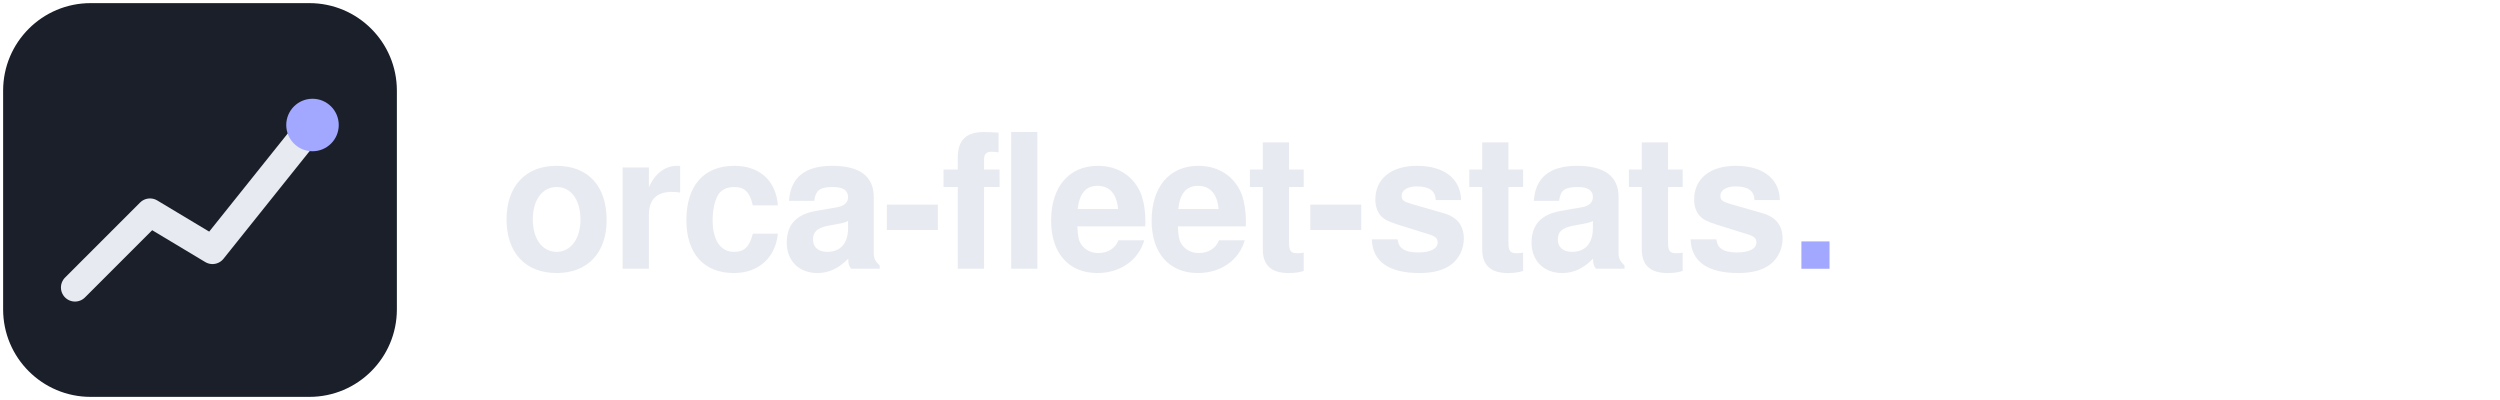
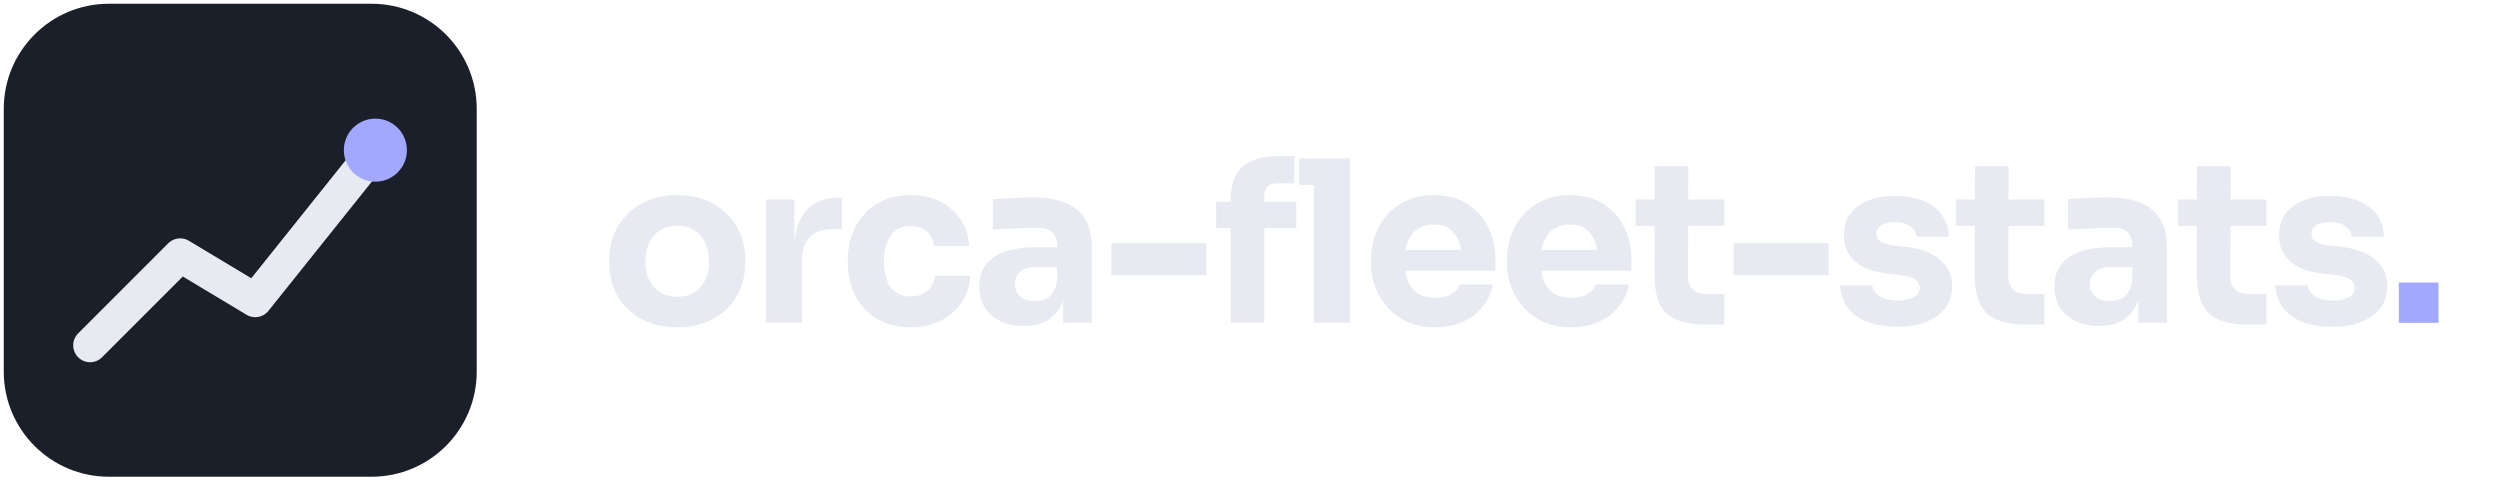
- <svg xmlns="http://www.w3.org/2000/svg" width="400" height="64" viewBox="0 0 400 64" role="img" aria-label="orca-fleet-stats">
+ <svg xmlns="http://www.w3.org/2000/svg" width="333" height="64" viewBox="0 0 333 64" role="img" aria-label="orca-fleet-stats">
  <rect x=".5" y=".5" width="63" height="63" rx="14" fill="#1a1f2a" />
  <path d="M12 46 L24 34 L34 40 L50 20" fill="none" stroke="#e7eaf0" stroke-width="4.5" stroke-linecap="round" stroke-linejoin="round" />
  <circle cx="50" cy="20" r="4.2" fill="#a2a8ff" />
-   <text x="80" y="43" font-family="Sora, 'Segoe UI', Helvetica, Arial, sans-serif" font-weight="700" font-size="30" letter-spacing="-0.6" fill="#e7eaf0">orca-fleet-stats<tspan fill="#a2a8ff">.</tspan>
-   </text>
+   <g aria-hidden="true">
+     <path fill="#e7eaf0" d="M90.21 43.59Q88.04 43.59 86.36 42.91Q84.68 42.23 83.52 41.06Q82.36 39.89 81.75 38.37Q81.16 36.86 81.16 35.17V34.5Q81.16 32.76 81.78 31.22Q82.41 29.68 83.59 28.51Q84.76 27.33 86.44 26.66Q88.12 25.99 90.21 25.99Q92.31 25.99 93.98 26.66Q95.65 27.33 96.83 28.51Q98.01 29.68 98.63 31.22Q99.26 32.76 99.26 34.5V35.17Q99.26 36.86 98.66 38.37Q98.06 39.89 96.9 41.06Q95.73 42.23 94.06 42.91Q92.38 43.59 90.21 43.59ZM90.21 39.52Q91.6 39.52 92.54 38.92Q93.48 38.31 93.96 37.24Q94.44 36.17 94.44 34.83Q94.44 33.44 93.95 32.37Q93.45 31.3 92.5 30.68Q91.55 30.05 90.21 30.05Q88.87 30.05 87.92 30.68Q86.97 31.3 86.47 32.37Q85.97 33.44 85.97 34.83Q85.97 36.17 86.45 37.24Q86.94 38.31 87.89 38.92Q88.83 39.52 90.21 39.52ZM102 43V26.57H105.81V33.62H105.74Q105.74 30.14 107.22 28.24Q108.69 26.35 111.52 26.35H112.14V30.51H110.94Q108.97 30.51 107.9 31.57Q106.82 32.63 106.82 34.62V43ZM121.33 43.59Q119.19 43.59 117.62 42.88Q116.05 42.17 115.01 40.96Q113.96 39.76 113.44 38.25Q112.92 36.73 112.92 35.12V34.54Q112.92 32.85 113.47 31.31Q114 29.78 115.07 28.58Q116.13 27.38 117.69 26.69Q119.26 25.99 121.32 25.99Q123.53 25.99 125.24 26.85Q126.94 27.71 127.96 29.24Q128.98 30.76 129.1 32.76H124.41Q124.29 31.64 123.51 30.87Q122.73 30.1 121.32 30.1Q120.1 30.1 119.31 30.7Q118.52 31.3 118.13 32.36Q117.74 33.41 117.74 34.83Q117.74 36.17 118.1 37.23Q118.45 38.29 119.25 38.88Q120.04 39.48 121.33 39.48Q122.3 39.48 122.97 39.13Q123.65 38.78 124.05 38.17Q124.44 37.55 124.54 36.73H129.24Q129.12 38.78 128.07 40.31Q127.02 41.85 125.29 42.72Q123.55 43.59 121.33 43.59ZM141.61 43V38.16H140.82V32.88Q140.82 31.61 140.21 30.98Q139.6 30.36 138.29 30.36Q137.63 30.36 136.55 30.38Q135.47 30.41 134.32 30.47Q133.18 30.52 132.25 30.58V26.53Q132.95 26.47 133.88 26.41Q134.8 26.36 135.8 26.33Q136.79 26.3 137.65 26.3Q140.17 26.3 141.9 27.01Q143.63 27.72 144.53 29.18Q145.42 30.63 145.42 32.93V43ZM136.36 43.42Q134.61 43.42 133.27 42.79Q131.93 42.17 131.18 40.99Q130.43 39.8 130.43 38.16Q130.43 36.33 131.36 35.18Q132.3 34.03 133.97 33.48Q135.64 32.93 137.85 32.93H141.34V35.58H137.82Q136.55 35.58 135.87 36.21Q135.19 36.84 135.19 37.86Q135.19 38.87 135.87 39.49Q136.55 40.1 137.82 40.1Q138.61 40.1 139.26 39.82Q139.91 39.53 140.33 38.84Q140.76 38.15 140.82 36.92L141.96 38.11Q141.81 39.82 141.13 41Q140.46 42.17 139.27 42.8Q138.09 43.42 136.36 43.42ZM148.03 36.66V32.39H160.67V36.66ZM163.94 43V26.42Q163.94 23.57 165.55 22.18Q167.16 20.8 170.32 20.8H172.41V24.41H170.11Q169.29 24.41 168.85 24.86Q168.41 25.31 168.41 26.12V43ZM161.99 30.4V26.89H172.67V30.4ZM175.01 43V21.1H179.82V43ZM173.06 24.64V21.1H179.82V24.64ZM191.16 43.59Q189.06 43.59 187.47 42.87Q185.87 42.15 184.8 40.93Q183.72 39.71 183.17 38.19Q182.61 36.68 182.61 35.08V34.5Q182.61 32.84 183.17 31.32Q183.72 29.79 184.79 28.6Q185.85 27.4 187.41 26.7Q188.97 25.99 190.98 25.99Q193.64 25.99 195.46 27.17Q197.28 28.35 198.23 30.27Q199.17 32.19 199.17 34.42V36.05H184.64V33.3H196.29L194.7 34.59Q194.7 33.1 194.29 32.06Q193.87 31.02 193.05 30.46Q192.23 29.91 190.98 29.91Q189.75 29.91 188.87 30.47Q187.99 31.04 187.54 32.13Q187.08 33.22 187.08 34.81Q187.08 36.27 187.52 37.37Q187.95 38.46 188.85 39.07Q189.75 39.67 191.16 39.67Q192.49 39.67 193.34 39.17Q194.19 38.66 194.47 37.89H198.88Q198.53 39.56 197.48 40.86Q196.44 42.15 194.84 42.87Q193.23 43.59 191.16 43.59ZM209.28 43.59Q207.18 43.59 205.59 42.87Q203.99 42.15 202.92 40.93Q201.84 39.71 201.29 38.19Q200.73 36.68 200.73 35.08V34.5Q200.73 32.84 201.29 31.32Q201.84 29.79 202.91 28.6Q203.97 27.4 205.53 26.7Q207.09 25.99 209.1 25.99Q211.76 25.99 213.58 27.17Q215.4 28.35 216.35 30.27Q217.29 32.19 217.29 34.42V36.05H202.76V33.3H214.41L212.82 34.59Q212.82 33.1 212.41 32.06Q211.99 31.02 211.17 30.46Q210.35 29.91 209.1 29.91Q207.87 29.91 206.99 30.47Q206.11 31.04 205.66 32.13Q205.2 33.22 205.2 34.81Q205.2 36.27 205.64 37.37Q206.07 38.46 206.97 39.07Q207.87 39.67 209.28 39.67Q210.61 39.67 211.46 39.17Q212.31 38.66 212.59 37.89H217Q216.65 39.56 215.6 40.86Q214.56 42.15 212.96 42.87Q211.35 43.59 209.28 43.59ZM227.35 43.23Q224.88 43.23 223.35 42.6Q221.82 41.98 221.1 40.52Q220.38 39.06 220.38 36.57L220.41 22.12H224.88L224.85 36.77Q224.85 37.93 225.47 38.55Q226.08 39.16 227.24 39.16H229.66V43.23ZM217.89 30.09V26.57H229.66V30.09ZM230.91 36.66V32.39H243.56V36.66ZM252.69 43.52Q249.21 43.52 247.22 42.07Q245.24 40.62 245.11 38.01H249.39Q249.49 38.81 250.32 39.42Q251.15 40.03 252.78 40.03Q254.05 40.03 254.88 39.6Q255.71 39.17 255.71 38.36Q255.71 37.64 255.07 37.2Q254.43 36.75 252.82 36.59L251.53 36.46Q248.58 36.15 247.09 34.81Q245.61 33.48 245.61 31.37Q245.61 29.61 246.48 28.45Q247.35 27.29 248.88 26.69Q250.42 26.09 252.4 26.09Q255.57 26.09 257.52 27.49Q259.47 28.88 259.58 31.52H255.3Q255.21 30.71 254.48 30.15Q253.74 29.59 252.36 29.59Q251.24 29.59 250.58 30.01Q249.93 30.43 249.93 31.14Q249.93 31.84 250.5 32.2Q251.07 32.56 252.34 32.71L253.63 32.84Q256.66 33.16 258.35 34.52Q260.03 35.88 260.03 38.13Q260.03 39.79 259.13 41Q258.23 42.21 256.58 42.87Q254.94 43.52 252.69 43.52ZM270.01 43.23Q267.54 43.23 266.01 42.6Q264.48 41.98 263.76 40.52Q263.04 39.06 263.04 36.57L263.07 22.12H267.54L267.51 36.77Q267.51 37.93 268.13 38.55Q268.74 39.16 269.9 39.16H272.31V43.23ZM260.55 30.09V26.57H272.31V30.09ZM284.83 43V38.16H284.04V32.88Q284.04 31.61 283.43 30.98Q282.82 30.36 281.51 30.36Q280.85 30.36 279.77 30.38Q278.69 30.41 277.54 30.47Q276.39 30.52 275.46 30.58V26.53Q276.17 26.47 277.1 26.41Q278.02 26.36 279.02 26.33Q280.01 26.3 280.86 26.3Q283.39 26.3 285.12 27.01Q286.85 27.72 287.75 29.18Q288.64 30.63 288.64 32.93V43ZM279.58 43.42Q277.83 43.42 276.49 42.79Q275.15 42.17 274.4 40.99Q273.65 39.8 273.65 38.16Q273.65 36.33 274.58 35.18Q275.52 34.03 277.19 33.48Q278.86 32.93 281.07 32.93H284.56V35.58H281.04Q279.77 35.58 279.09 36.21Q278.4 36.84 278.4 37.86Q278.4 38.87 279.09 39.49Q279.77 40.1 281.04 40.1Q281.83 40.1 282.48 39.82Q283.13 39.53 283.55 38.84Q283.98 38.15 284.04 36.92L285.18 38.11Q285.03 39.82 284.35 41Q283.68 42.17 282.49 42.8Q281.31 43.42 279.58 43.42ZM299.59 43.23Q297.12 43.23 295.59 42.6Q294.06 41.98 293.34 40.52Q292.62 39.06 292.62 36.57L292.65 22.12H297.12L297.09 36.77Q297.09 37.93 297.71 38.55Q298.32 39.16 299.48 39.16H301.89V43.23ZM290.13 30.09V26.57H301.89V30.09ZM310.65 43.52Q307.17 43.52 305.18 42.07Q303.2 40.62 303.07 38.01H307.35Q307.45 38.81 308.28 39.42Q309.11 40.03 310.74 40.03Q312.01 40.03 312.84 39.6Q313.67 39.17 313.67 38.36Q313.67 37.64 313.03 37.2Q312.39 36.75 310.78 36.59L309.49 36.46Q306.54 36.15 305.05 34.81Q303.57 33.48 303.57 31.37Q303.57 29.61 304.44 28.45Q305.31 27.29 306.84 26.69Q308.38 26.09 310.36 26.09Q313.53 26.09 315.48 27.49Q317.43 28.88 317.54 31.52H313.26Q313.17 30.71 312.44 30.15Q311.7 29.59 310.32 29.59Q309.2 29.59 308.54 30.01Q307.89 30.43 307.89 31.14Q307.89 31.84 308.46 32.2Q309.03 32.56 310.3 32.71L311.59 32.84Q314.62 33.16 316.31 34.52Q317.99 35.88 317.99 38.13Q317.99 39.79 317.09 41Q316.19 42.21 314.54 42.87Q312.9 43.52 310.65 43.52Z" />
+     <path fill="#a2a8ff" d="M319.53 43V37.63H324.81V43Z" />
+   </g>
</svg>
